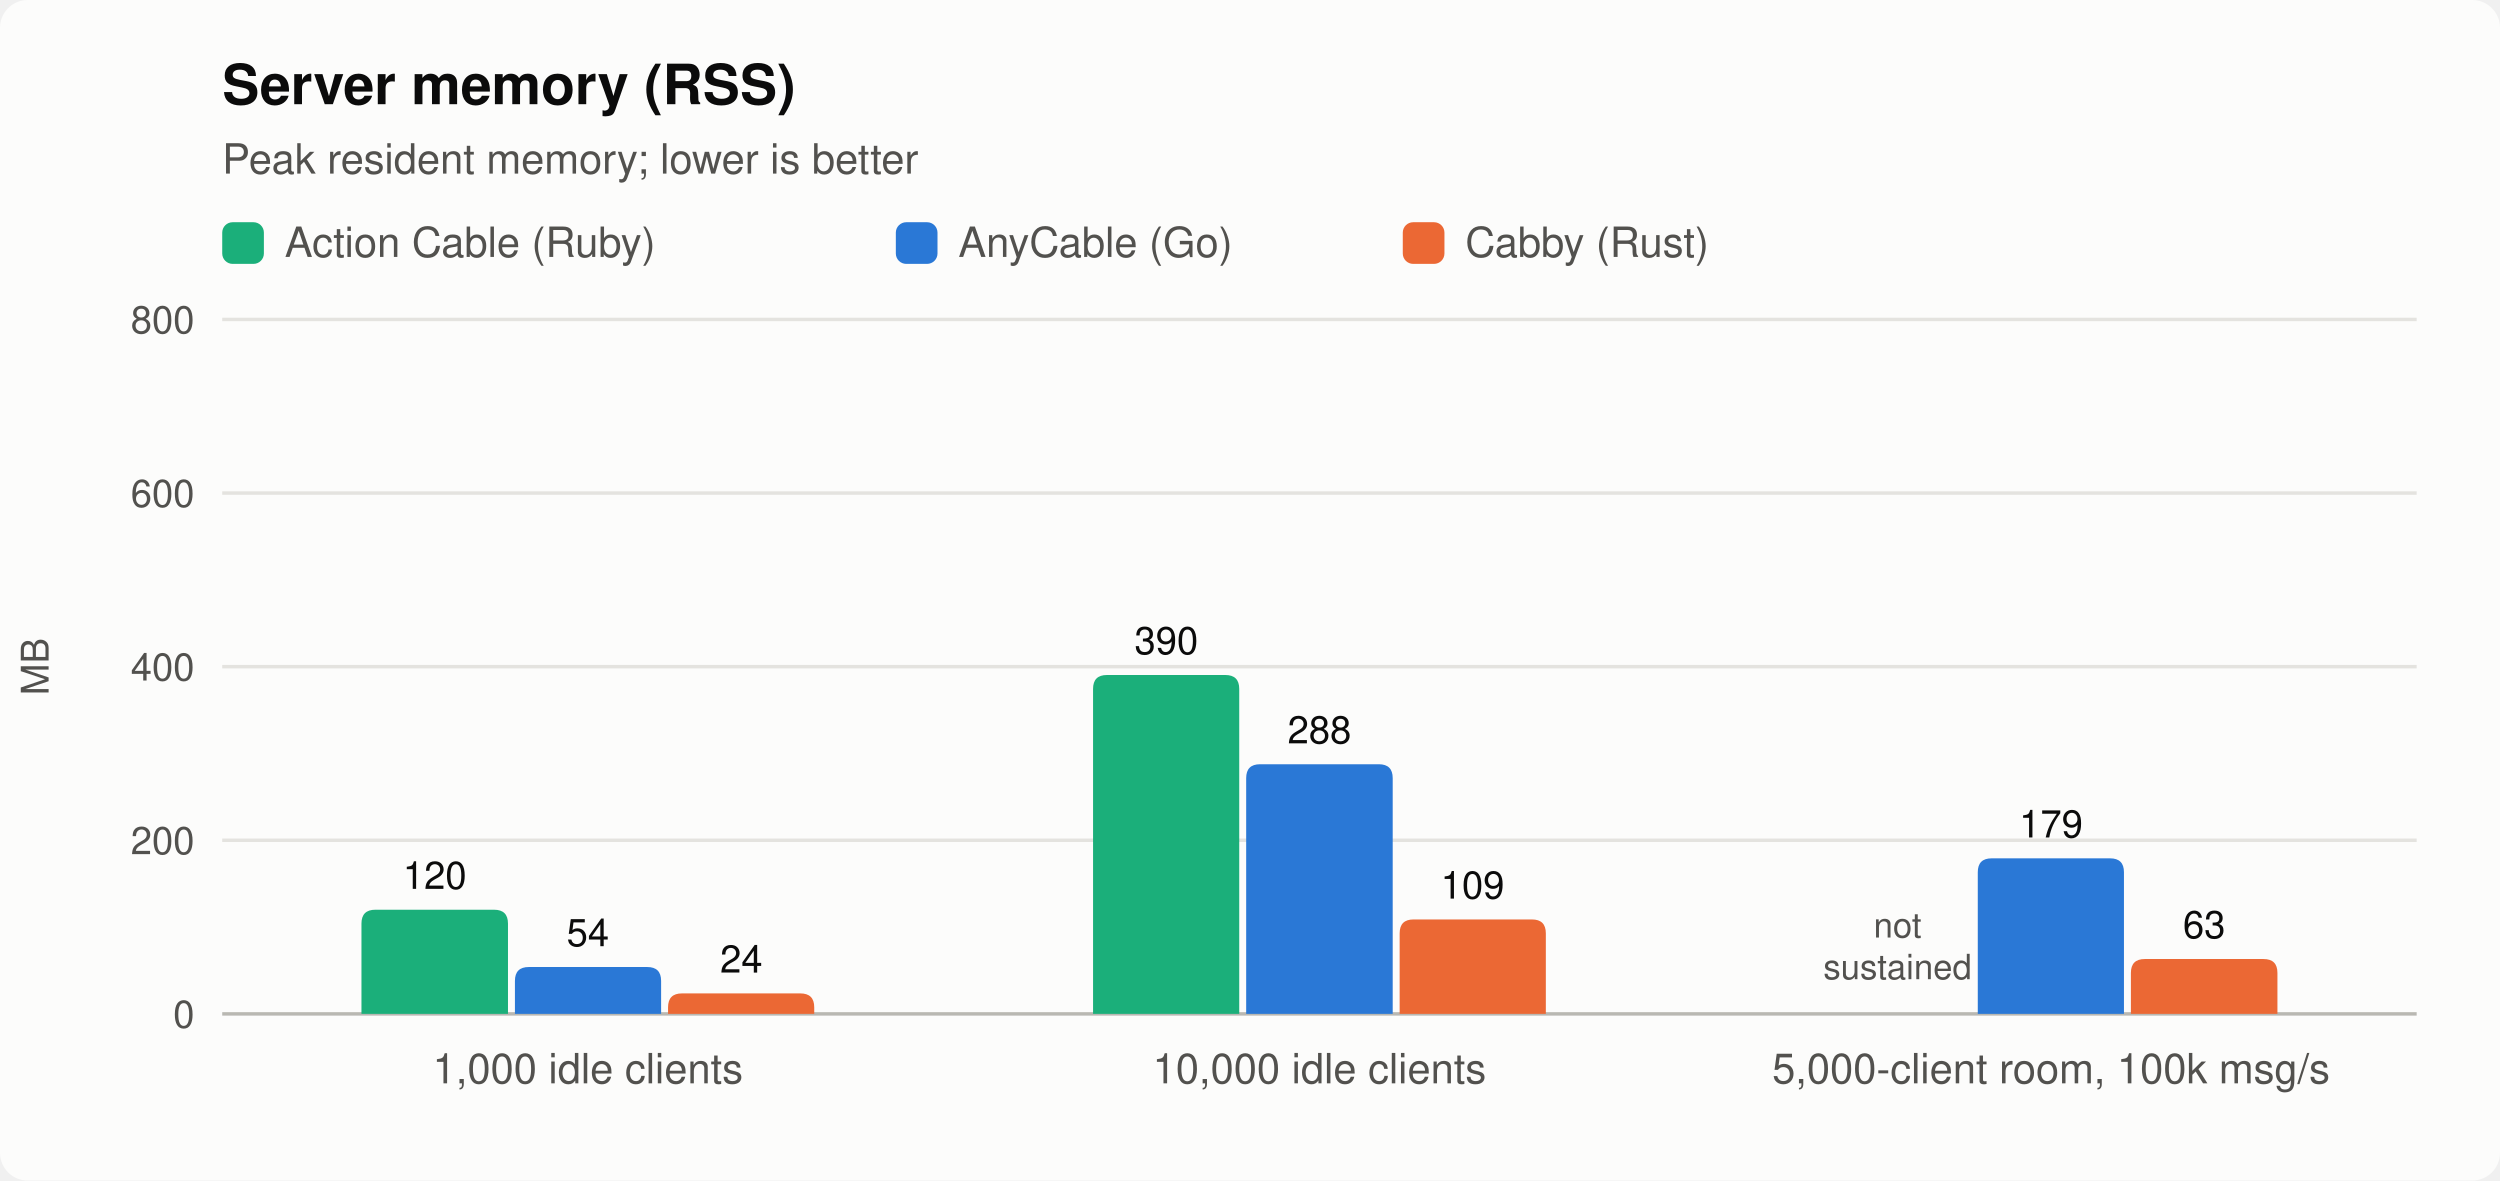
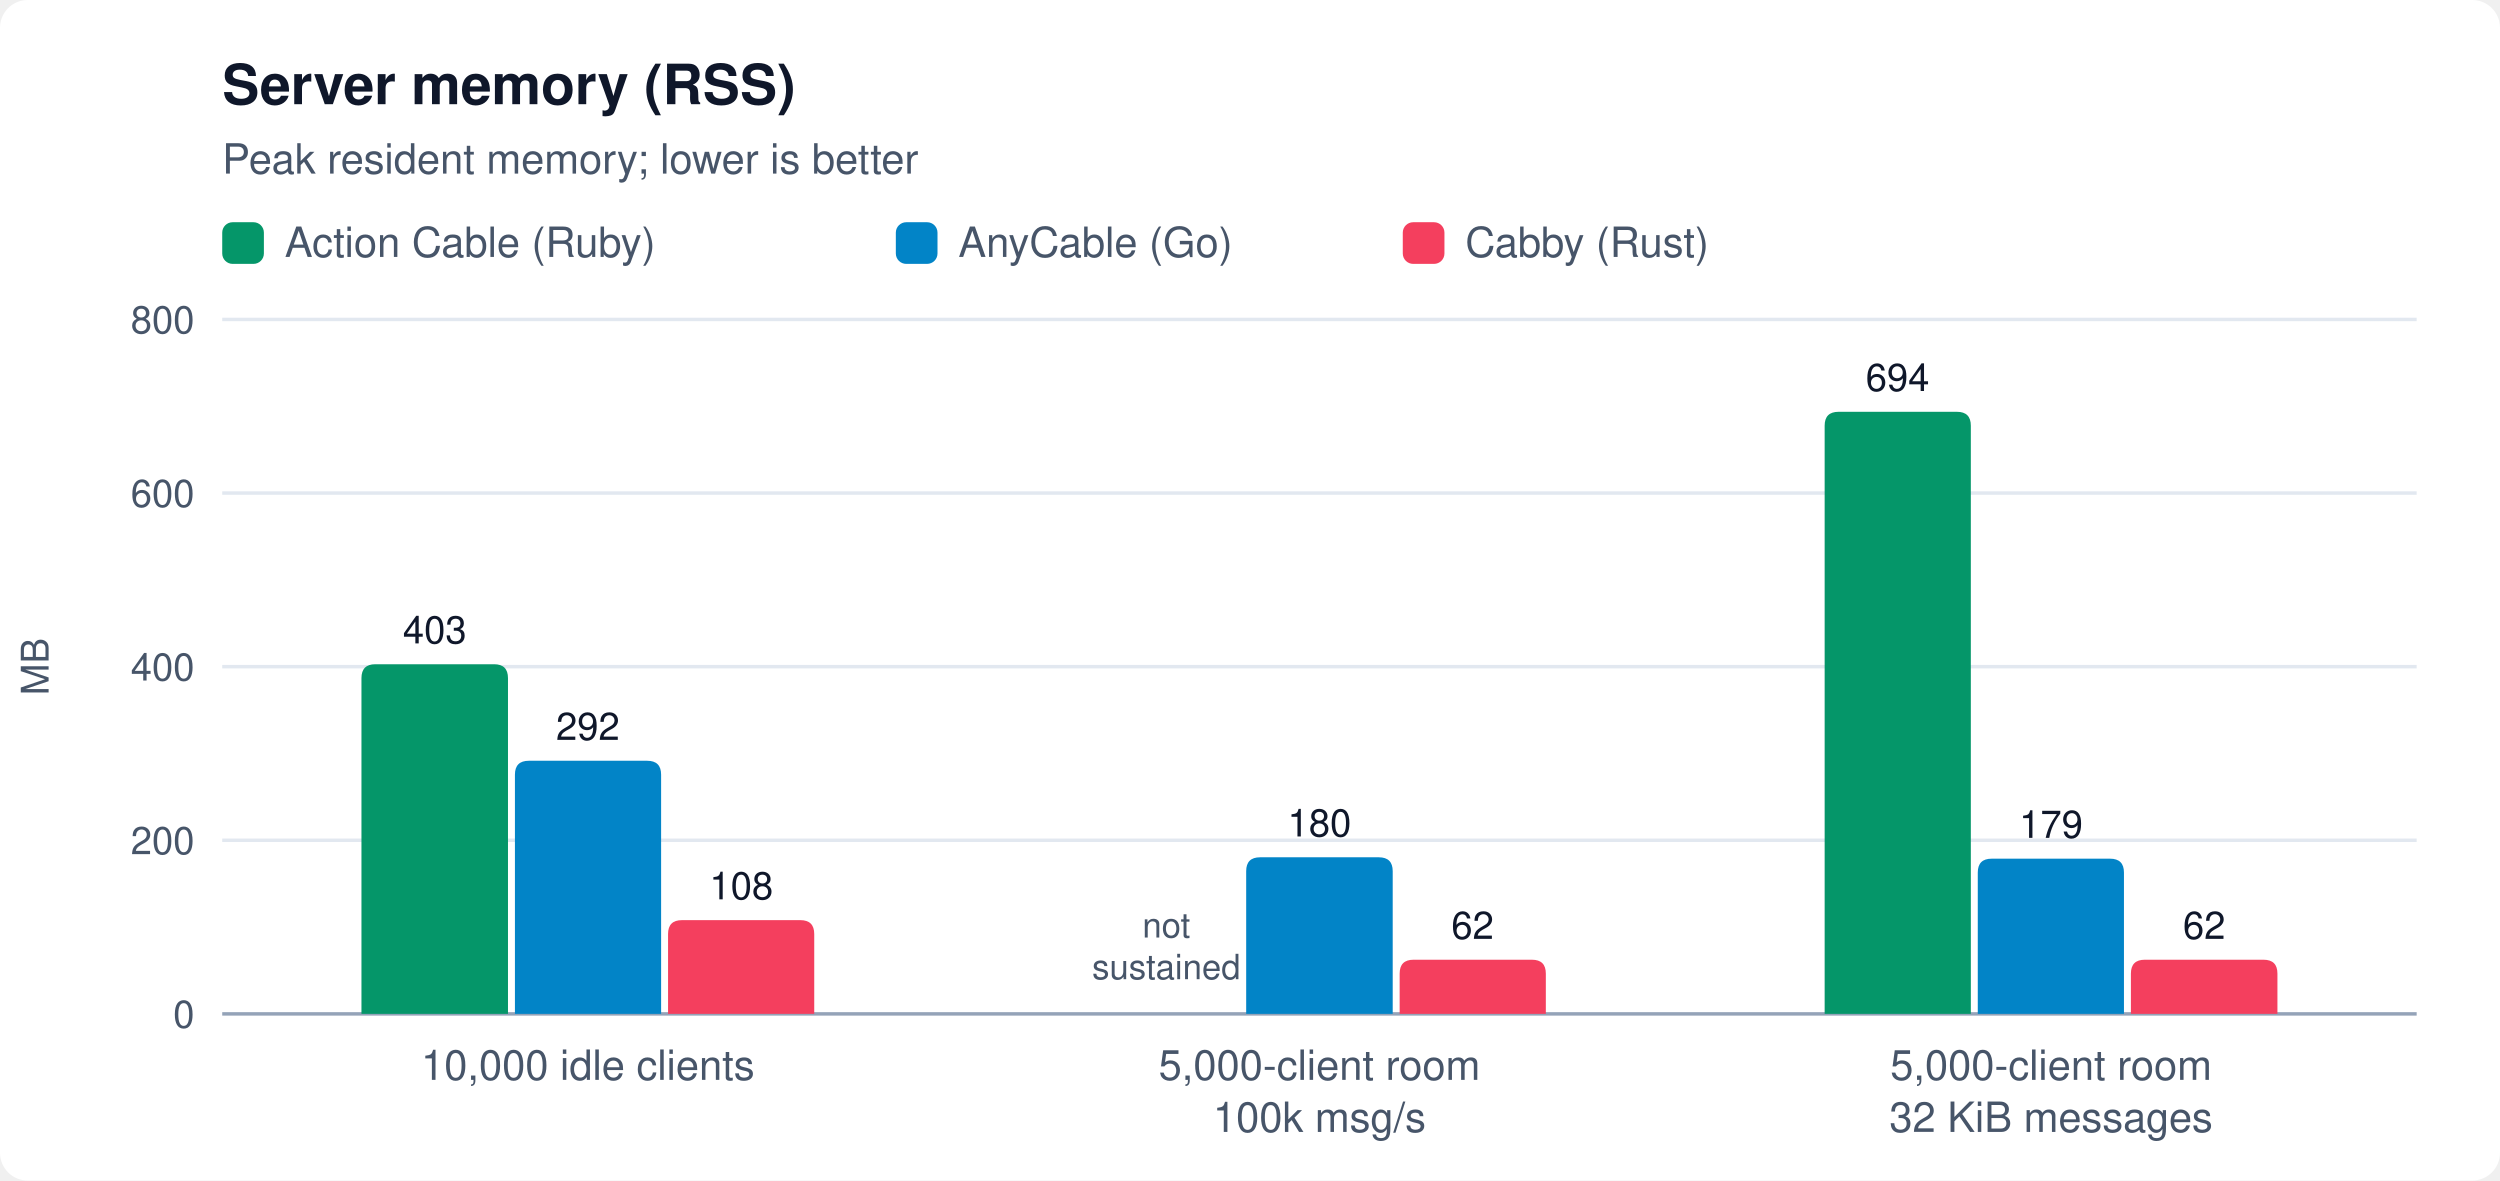
<svg xmlns="http://www.w3.org/2000/svg" viewBox="0 0 720 340" width="720" height="340" role="img" aria-labelledby="t d">
  <style>
-   .surface { fill: #fcfcfb; } .actioncable { fill: #1baf7a; } .anycable-go { fill: #2a78d6; } .cabby { fill: #eb6834; }
-   .soketi { fill: #eda100; } .reverb { fill: #e87ba4; }
-   .t1 { fill: #0b0b0b; } .t2 { fill: #52514e; } .grid { stroke: #e4e3df; } .axis { stroke: #b9b8b2; }
+   .surface { fill: #ffffff; } .actioncable { fill: #059669; } .anycable-go { fill: #0284c7; } .cabby { fill: #f43f5e; }
+   .soketi { fill: #d97706; } .reverb { fill: #7c3aed; }
+   .t1 { fill: #0f172a; } .t2 { fill: #475569; } .grid { stroke: #e2e8f0; } .axis { stroke: #94a3b8; }
  @media (prefers-color-scheme: dark) {
-     .surface { fill: #1a1a19; } .actioncable { fill: #199e70; } .anycable-go { fill: #3987e5; } .cabby { fill: #d95926; }
-     .soketi { fill: #c98500; } .reverb { fill: #d55181; }
-     .t1 { fill: #f0efec; } .t2 { fill: #c3c2b7; } .grid { stroke: #383835; } .axis { stroke: #5e5d58; }
+     .surface { fill: #0f172a; } .actioncable { fill: #059669; } .anycable-go { fill: #0ea5e9; } .cabby { fill: #f43f5e; }
+     .soketi { fill: #d97706; } .reverb { fill: #8b5cf6; }
+     .t1 { fill: #f1f5f9; } .t2 { fill: #cbd5e1; } .grid { stroke: #334155; } .axis { stroke: #64748b; }
  }
  text { font-family: -apple-system, BlinkMacSystemFont, "Segoe UI", Helvetica, Arial, sans-serif; }
</style>
  <rect class="surface" width="720" height="340" rx="8" />
  <text class="t1" x="64" y="30" font-size="16" font-weight="600">Server memory (RSS)</text>
  <text class="t2" x="64" y="50" font-size="12">Peak resident memory; lower is better</text>
  <rect class="actioncable" x="64" y="64" width="12" height="12" rx="3" />
  <text class="t2" x="82" y="74" font-size="12">Action Cable (Ruby)</text>
  <rect class="anycable-go" x="258" y="64" width="12" height="12" rx="3" />
  <text class="t2" x="276" y="74" font-size="12">AnyCable (Go)</text>
  <rect class="cabby" x="404" y="64" width="12" height="12" rx="3" />
  <text class="t2" x="422" y="74" font-size="12">Cabby (Rust)</text>
  <line class="axis" x1="64" x2="696" y1="292.0" y2="292.0" stroke-width="1" />
  <text class="t2" x="56" y="296.0" font-size="11" text-anchor="end">0</text>
  <line class="grid" x1="64" x2="696" y1="242.0" y2="242.0" stroke-width="1" />
  <text class="t2" x="56" y="246.0" font-size="11" text-anchor="end">200</text>
  <line class="grid" x1="64" x2="696" y1="192.0" y2="192.0" stroke-width="1" />
  <text class="t2" x="56" y="196.0" font-size="11" text-anchor="end">400</text>
  <line class="grid" x1="64" x2="696" y1="142.0" y2="142.0" stroke-width="1" />
  <text class="t2" x="56" y="146.0" font-size="11" text-anchor="end">600</text>
  <line class="grid" x1="64" x2="696" y1="92.0" y2="92.0" stroke-width="1" />
  <text class="t2" x="56" y="96.0" font-size="11" text-anchor="end">800</text>
  <text class="t2" x="14" y="192" font-size="11" transform="rotate(-90 14 192)" text-anchor="middle">MB</text>
-   <path class="actioncable" d="M104.1,292.0 V266.0 Q104.1,262.0 108.1,262.0 H142.3 Q146.3,262.0 146.3,266.0 V292.0 Z" />
-   <text class="t1" x="125.2" y="256.0" font-size="11" text-anchor="middle">120</text>
-   <path class="anycable-go" d="M148.3,292.0 V282.5 Q148.3,278.5 152.3,278.5 H186.4 Q190.4,278.5 190.4,282.5 V292.0 Z" />
-   <text class="t1" x="169.3" y="272.5" font-size="11" text-anchor="middle">54</text>
-   <path class="cabby" d="M192.4,292.0 V290.1 Q192.4,286.1 196.4,286.1 H230.5 Q234.5,286.1 234.5,290.1 V292.0 Z" />
-   <text class="t1" x="213.5" y="280.1" font-size="11" text-anchor="middle">24</text>
-   <text class="t2" x="169.3" y="312" font-size="12" text-anchor="middle">1,000 idle clients</text>
-   <path class="actioncable" d="M314.8,292.0 V198.4 Q314.8,194.4 318.8,194.4 H352.9 Q356.9,194.4 356.9,198.4 V292.0 Z" />
-   <text class="t1" x="335.9" y="188.4" font-size="11" text-anchor="middle">390</text>
-   <path class="anycable-go" d="M358.9,292.0 V224.1 Q358.9,220.1 362.9,220.1 H397.1 Q401.1,220.1 401.1,224.1 V292.0 Z" />
-   <text class="t1" x="380.0" y="214.1" font-size="11" text-anchor="middle">288</text>
-   <path class="cabby" d="M403.1,292.0 V268.8 Q403.1,264.8 407.1,264.8 H441.2 Q445.2,264.8 445.2,268.8 V292.0 Z" />
-   <text class="t1" x="424.1" y="258.8" font-size="11" text-anchor="middle">109</text>
-   <text class="t2" x="380.0" y="312" font-size="12" text-anchor="middle">10,000 idle clients</text>
-   <text class="t2" x="546.5" y="270.0" font-size="10" text-anchor="middle">not</text>
-   <text class="t2" x="546.5" y="282.0" font-size="10" text-anchor="middle">sustained</text>
-   <path class="anycable-go" d="M569.6,292.0 V251.2 Q569.6,247.2 573.6,247.2 H607.7 Q611.7,247.2 611.7,251.2 V292.0 Z" />
-   <text class="t1" x="590.7" y="241.2" font-size="11" text-anchor="middle">179</text>
-   <path class="cabby" d="M613.7,292.0 V280.2 Q613.7,276.2 617.7,276.2 H651.9 Q655.9,276.2 655.9,280.2 V292.0 Z" />
-   <text class="t1" x="634.8" y="270.2" font-size="11" text-anchor="middle">63</text>
-   <text class="t2" x="590.7" y="312" font-size="12" text-anchor="middle">5,000-client room, 100k msg/s</text>
+   <path class="actioncable" d="M104.1,292.0 V195.3 Q104.1,191.3 108.1,191.3 H142.3 Q146.3,191.3 146.3,195.3 V292.0 Z" />
+   <text class="t1" x="125.2" y="185.3" font-size="11" text-anchor="middle">403</text>
+   <path class="anycable-go" d="M148.3,292.0 V223.1 Q148.3,219.1 152.3,219.1 H186.4 Q190.4,219.1 190.4,223.1 V292.0 Z" />
+   <text class="t1" x="169.3" y="213.1" font-size="11" text-anchor="middle">292</text>
+   <path class="cabby" d="M192.4,292.0 V269.0 Q192.4,265.0 196.4,265.0 H230.5 Q234.5,265.0 234.5,269.0 V292.0 Z" />
+   <text class="t1" x="213.5" y="259.0" font-size="11" text-anchor="middle">108</text>
+   <text class="t2" x="169.3" y="311" font-size="12" text-anchor="middle">10,000 idle clients</text>
+   <text class="t2" x="335.9" y="270.0" font-size="10" text-anchor="middle">not</text>
+   <text class="t2" x="335.9" y="282.0" font-size="10" text-anchor="middle">sustained</text>
+   <path class="anycable-go" d="M358.9,292.0 V250.9 Q358.9,246.9 362.9,246.9 H397.1 Q401.1,246.9 401.1,250.9 V292.0 Z" />
+   <text class="t1" x="380.0" y="240.9" font-size="11" text-anchor="middle">180</text>
+   <path class="cabby" d="M403.1,292.0 V280.4 Q403.1,276.4 407.1,276.4 H441.2 Q445.2,276.4 445.2,280.4 V292.0 Z" />
+   <text class="t1" x="424.1" y="270.4" font-size="11" text-anchor="middle">62</text>
+   <text class="t2" x="380.0" y="311" font-size="12" text-anchor="middle">5,000-client room</text>
+   <text class="t2" x="380.0" y="326" font-size="12" text-anchor="middle">100k msg/s</text>
+   <path class="actioncable" d="M525.5,292.0 V122.6 Q525.5,118.6 529.5,118.6 H563.6 Q567.6,118.6 567.6,122.6 V292.0 Z" />
+   <text class="t1" x="546.5" y="112.6" font-size="11" text-anchor="middle">694</text>
+   <path class="anycable-go" d="M569.6,292.0 V251.3 Q569.6,247.3 573.6,247.3 H607.7 Q611.7,247.3 611.7,251.3 V292.0 Z" />
+   <text class="t1" x="590.7" y="241.3" font-size="11" text-anchor="middle">179</text>
+   <path class="cabby" d="M613.7,292.0 V280.4 Q613.7,276.4 617.7,276.4 H651.9 Q655.9,276.4 655.9,280.4 V292.0 Z" />
+   <text class="t1" x="634.8" y="270.4" font-size="11" text-anchor="middle">62</text>
+   <text class="t2" x="590.7" y="311" font-size="12" text-anchor="middle">5,000-client room</text>
+   <text class="t2" x="590.7" y="326" font-size="12" text-anchor="middle">32 KiB messages</text>
</svg>
